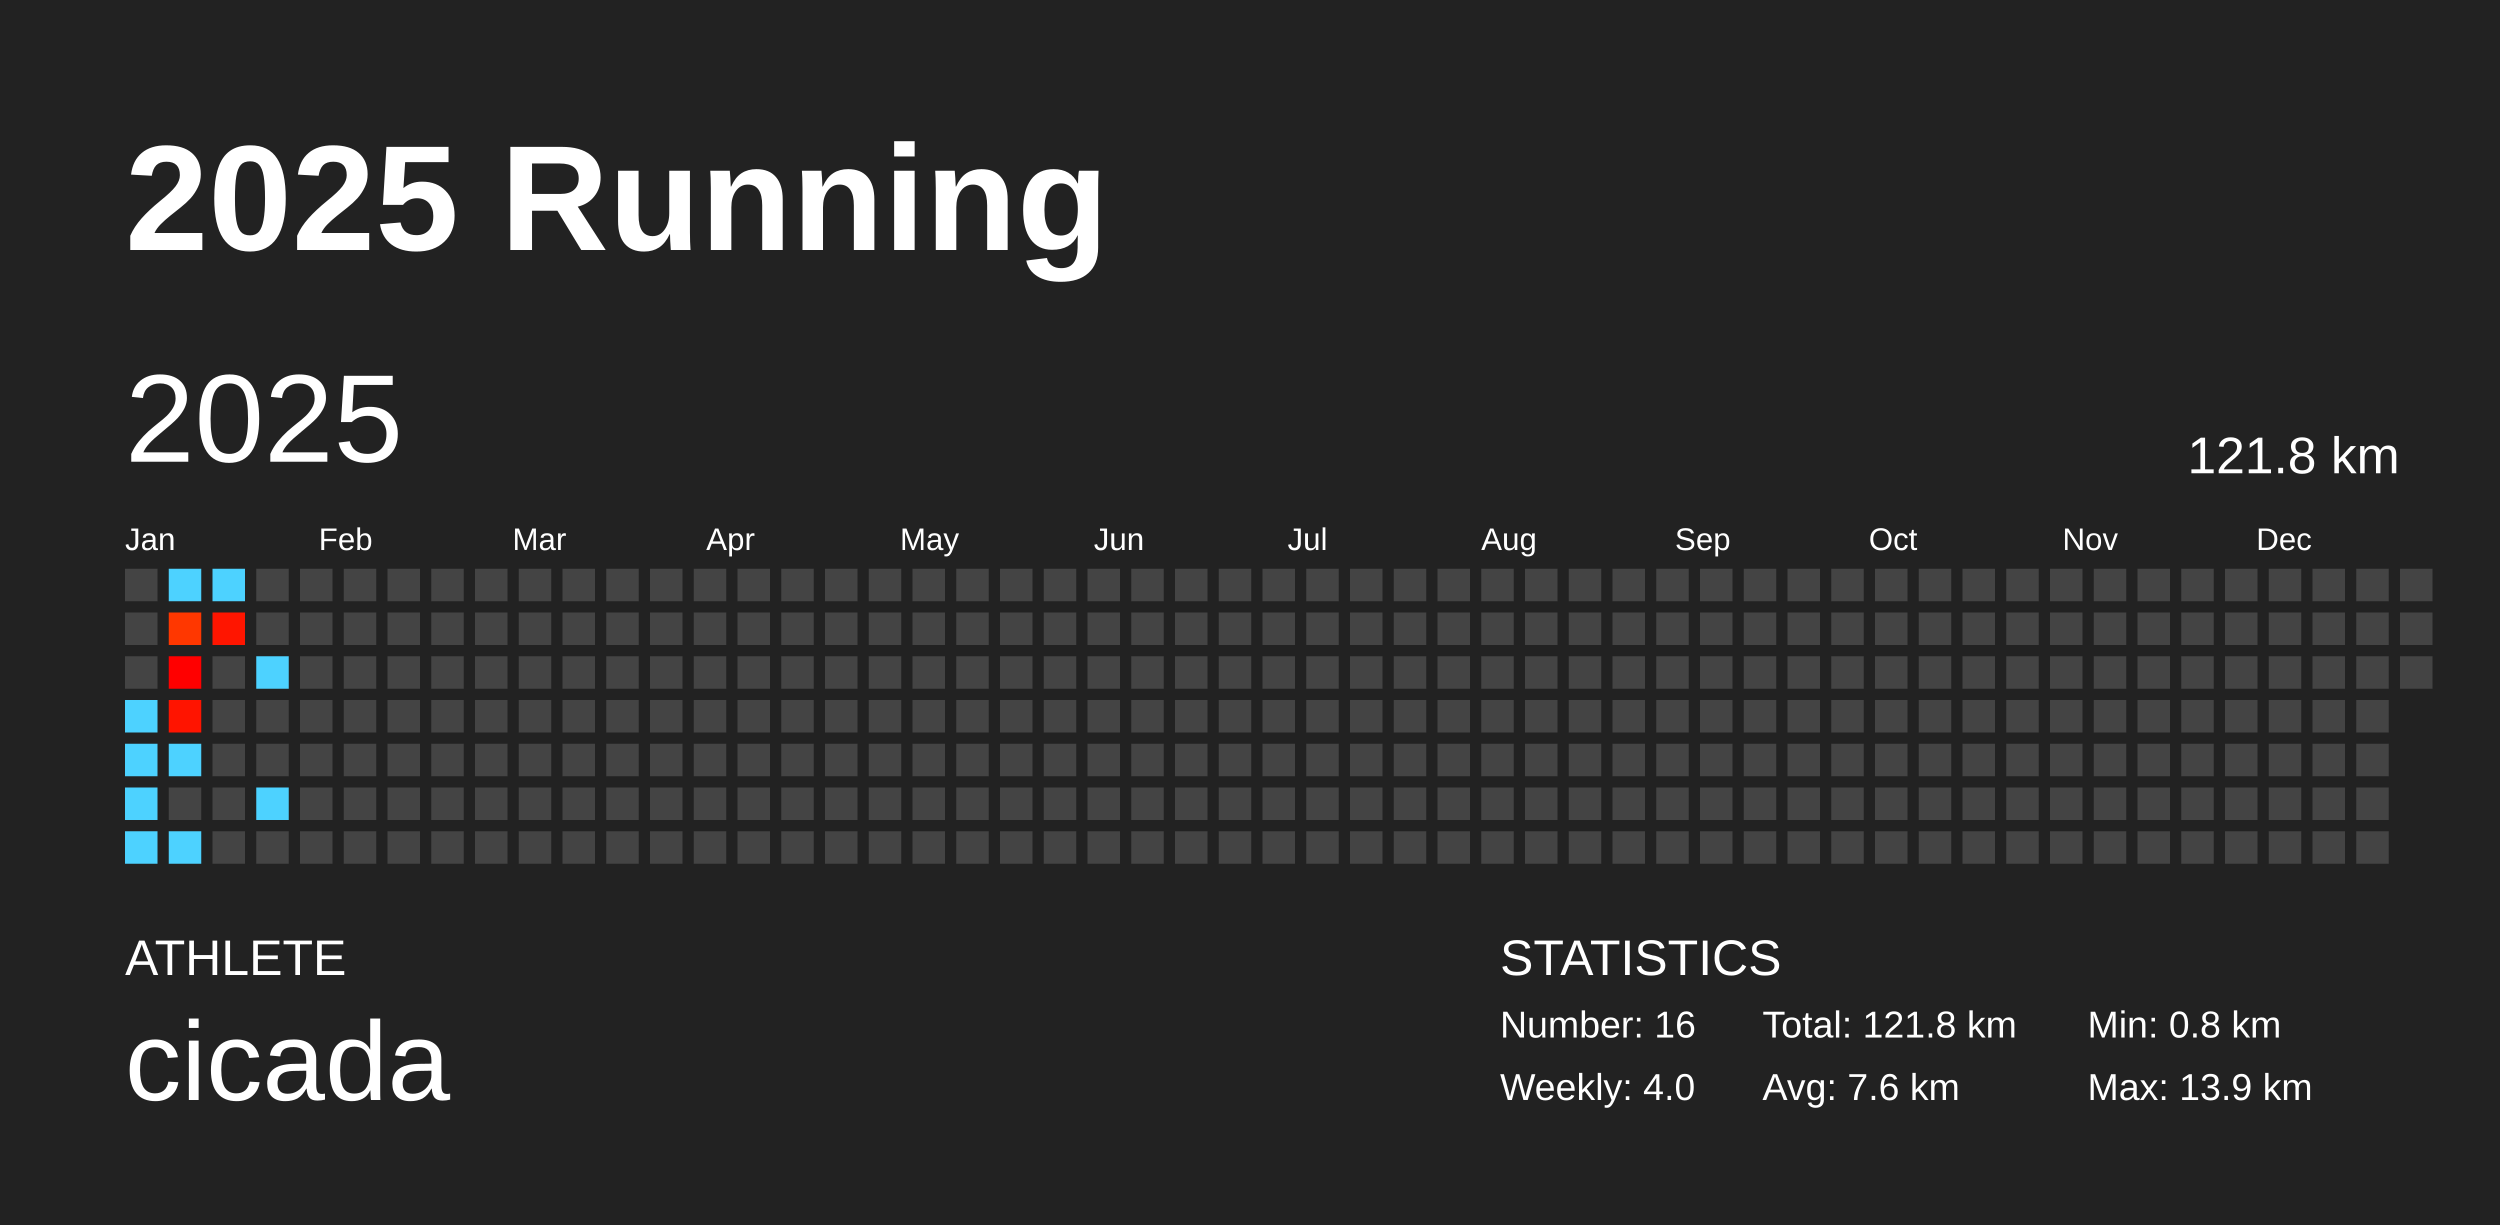
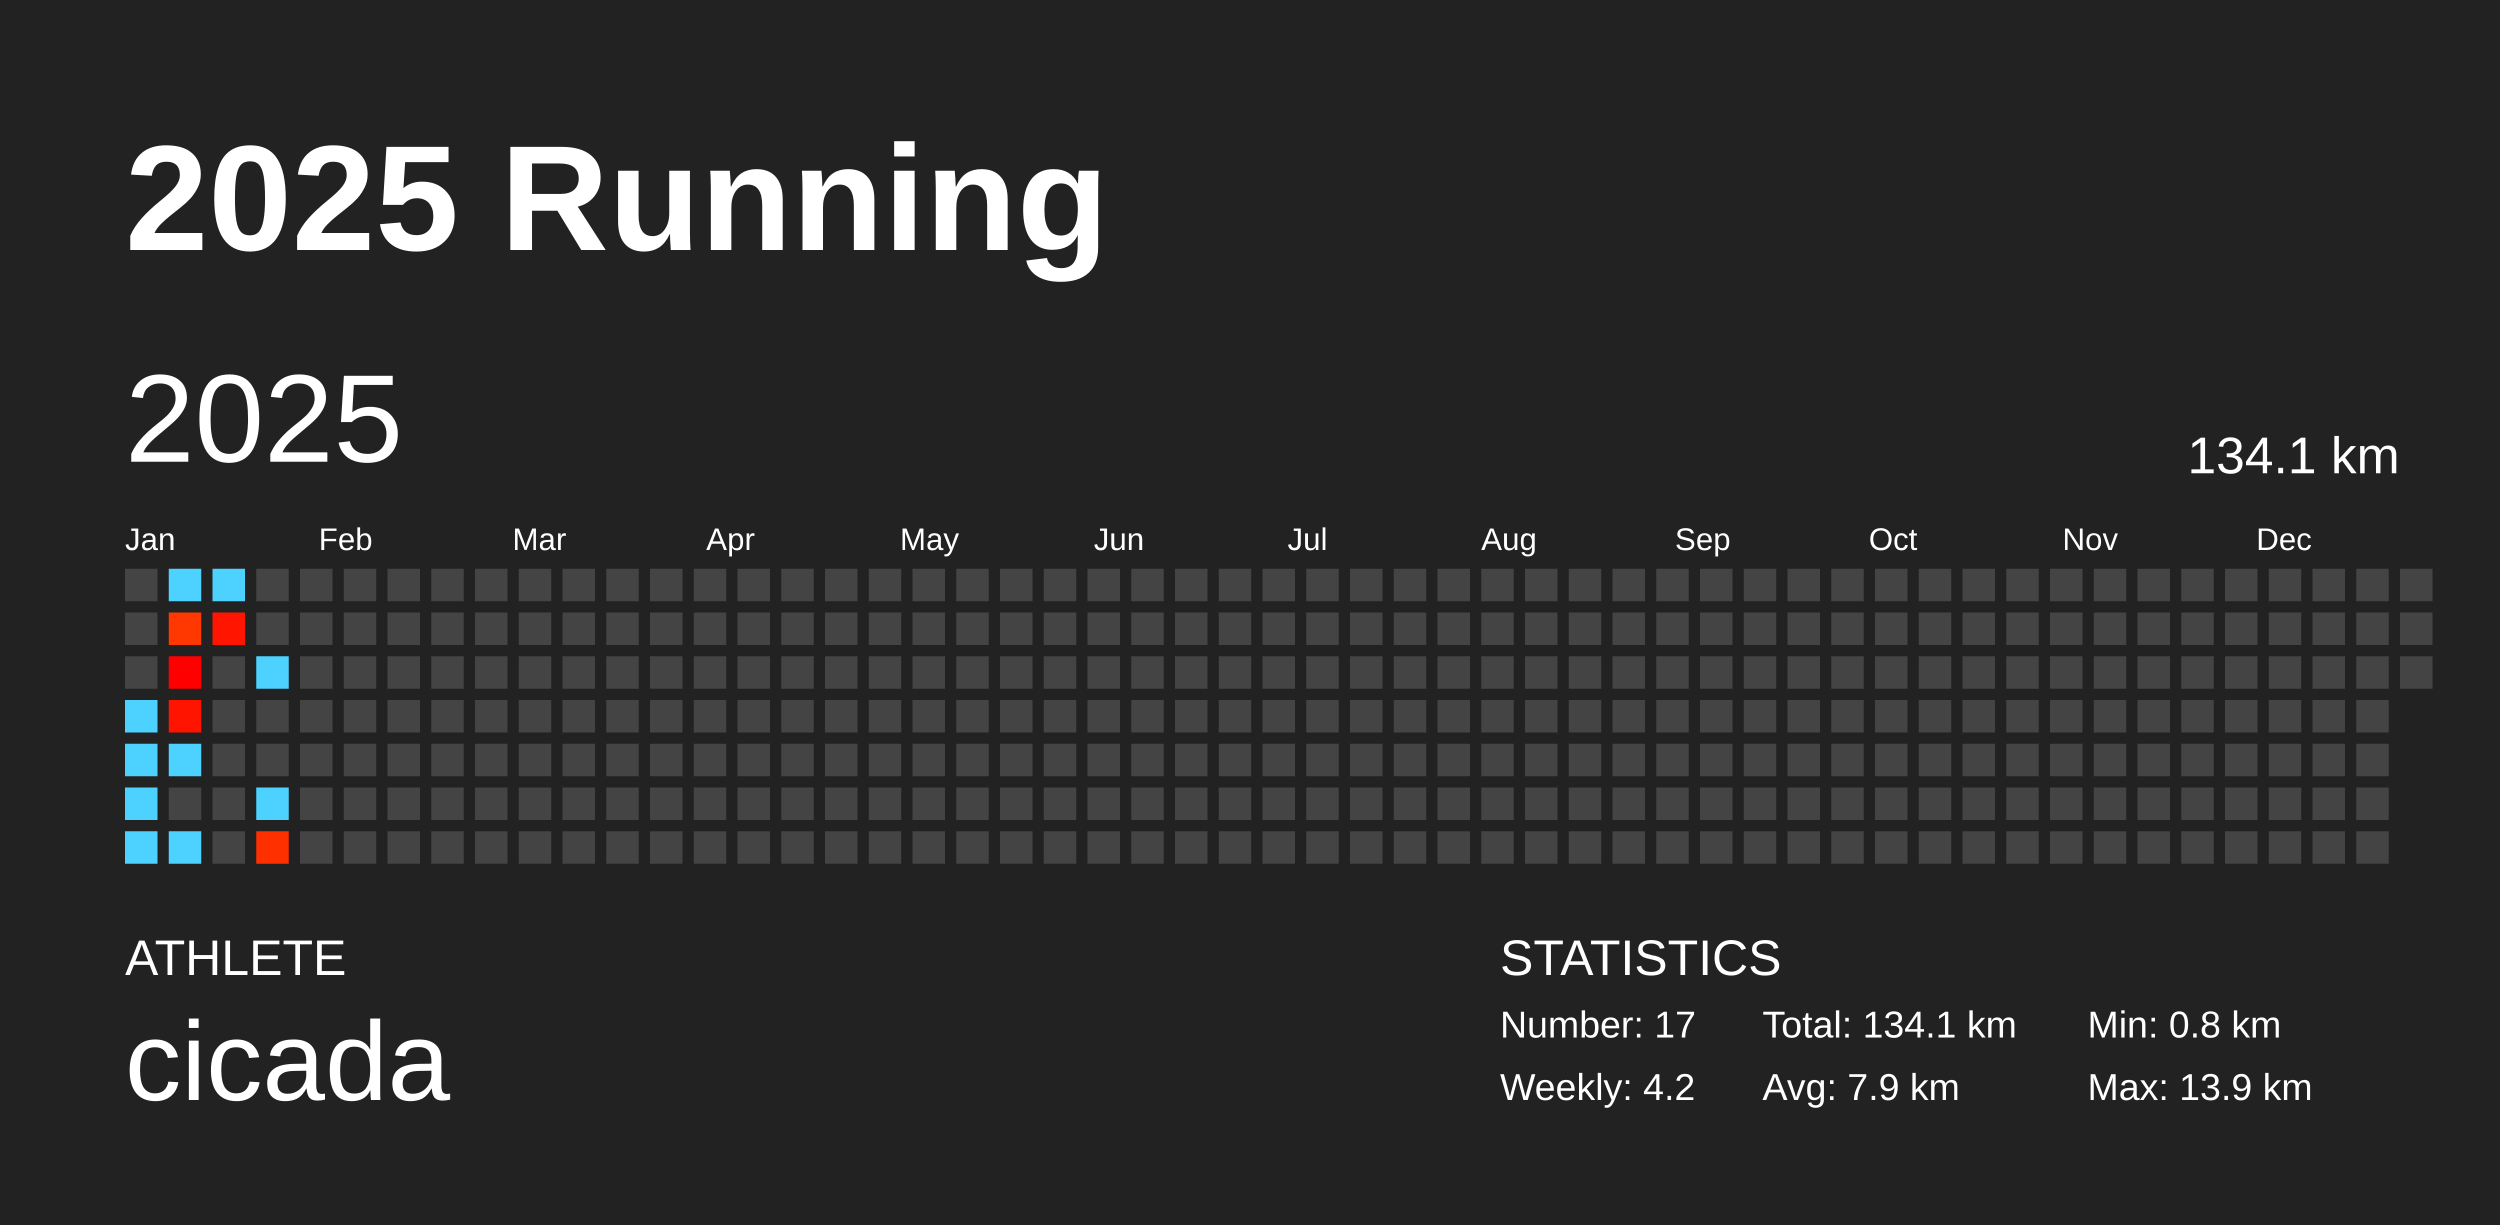
<svg xmlns="http://www.w3.org/2000/svg" baseProfile="full" height="98mm" version="1.1" viewBox="0,0,200,98" width="200mm">
  <defs />
  <rect fill="#222222" height="98" width="200" x="0" y="0" />
  <text fill="#FFFFFF" style="font-size:12px; font-family:Arial; font-weight:bold;" x="10" y="20">2025 Running</text>
  <text fill="#FFFFFF" style="font-size:4px; font-family:Arial" x="10" y="78">ATHLETE</text>
  <text fill="#FFFFFF" style="font-size:9px; font-family:Arial" x="10" y="88">cicada</text>
  <text fill="#FFFFFF" style="font-size:4px; font-family:Arial" x="120" y="78">STATISTICS</text>
-   <text fill="#FFFFFF" style="font-size:3px; font-family:Arial" x="120" y="83">Number: 16</text>
-   <text fill="#FFFFFF" style="font-size:3px; font-family:Arial" x="120" y="88">Weekly: 4.0</text>
-   <text fill="#FFFFFF" style="font-size:3px; font-family:Arial" x="141" y="83">Total: 121.8 km</text>
-   <text fill="#FFFFFF" style="font-size:3px; font-family:Arial" x="141" y="88">Avg: 7.6 km</text>
+   <text fill="#FFFFFF" style="font-size:3px; font-family:Arial" x="120" y="83">Number: 17</text>
+   <text fill="#FFFFFF" style="font-size:3px; font-family:Arial" x="120" y="88">Weekly: 4.2</text>
+   <text fill="#FFFFFF" style="font-size:3px; font-family:Arial" x="141" y="83">Total: 134.1 km</text>
+   <text fill="#FFFFFF" style="font-size:3px; font-family:Arial" x="141" y="88">Avg: 7.9 km</text>
  <text fill="#FFFFFF" style="font-size:3px; font-family:Arial" x="167" y="83">Min: 0.8 km</text>
  <text fill="#FFFFFF" style="font-size:3px; font-family:Arial" x="167" y="88">Max: 13.9 km</text>
  <text dominant-baseline="hanging" fill="#FFFFFF" style="font-size:10.0px; font-family:Arial;" x="10" y="30">2025</text>
-   <text dominant-baseline="hanging" fill="#FFFFFF" style="font-size:4.125px; font-family:Arial;" x="175" y="35">121.8 km</text>
+   <text dominant-baseline="hanging" fill="#FFFFFF" style="font-size:4.125px; font-family:Arial;" x="175" y="35">134.1 km</text>
  <text fill="#FFFFFF" style="font-size:2.5px; font-family:Arial" x="10.0" y="44">Jan</text>
  <text fill="#FFFFFF" style="font-size:2.5px; font-family:Arial" x="25.5" y="44">Feb</text>
  <text fill="#FFFFFF" style="font-size:2.5px; font-family:Arial" x="41.0" y="44">Mar</text>
  <text fill="#FFFFFF" style="font-size:2.5px; font-family:Arial" x="56.5" y="44">Apr</text>
  <text fill="#FFFFFF" style="font-size:2.5px; font-family:Arial" x="72.0" y="44">May</text>
  <text fill="#FFFFFF" style="font-size:2.5px; font-family:Arial" x="87.5" y="44">Jun</text>
  <text fill="#FFFFFF" style="font-size:2.5px; font-family:Arial" x="103.0" y="44">Jul</text>
  <text fill="#FFFFFF" style="font-size:2.5px; font-family:Arial" x="118.5" y="44">Aug</text>
  <text fill="#FFFFFF" style="font-size:2.5px; font-family:Arial" x="134.0" y="44">Sep</text>
  <text fill="#FFFFFF" style="font-size:2.5px; font-family:Arial" x="149.5" y="44">Oct</text>
  <text fill="#FFFFFF" style="font-size:2.5px; font-family:Arial" x="165.0" y="44">Nov</text>
  <text fill="#FFFFFF" style="font-size:2.5px; font-family:Arial" x="180.5" y="44">Dec</text>
  <rect fill="#444444" height="2.6" width="2.6" x="10.0" y="45.5" />
  <rect fill="#444444" height="2.6" width="2.6" x="10.0" y="49.0" />
  <rect fill="#444444" height="2.6" width="2.6" x="10.0" y="52.5" />
  <rect fill="#4dd2ff" height="2.6" width="2.6" x="10.0" y="56.0" />
  <rect fill="#4dd2ff" height="2.6" width="2.6" x="10.0" y="59.5" />
  <rect fill="#4dd2ff" height="2.6" width="2.6" x="10.0" y="63.0" />
  <rect fill="#4dd2ff" height="2.6" width="2.6" x="10.0" y="66.5" />
  <rect fill="#4dd2ff" height="2.6" width="2.6" x="13.5" y="45.5" />
  <rect fill="#ff3700" height="2.6" width="2.6" x="13.5" y="49.0" />
  <rect fill="#ff0000" height="2.6" width="2.6" x="13.5" y="52.5" />
  <rect fill="#ff1400" height="2.6" width="2.6" x="13.5" y="56.0" />
  <rect fill="#4dd2ff" height="2.6" width="2.6" x="13.5" y="59.5" />
  <rect fill="#444444" height="2.6" width="2.6" x="13.5" y="63.0" />
  <rect fill="#4dd2ff" height="2.6" width="2.6" x="13.5" y="66.5" />
  <rect fill="#4dd2ff" height="2.6" width="2.6" x="17.0" y="45.5" />
  <rect fill="#ff1500" height="2.6" width="2.6" x="17.0" y="49.0" />
  <rect fill="#444444" height="2.6" width="2.6" x="17.0" y="52.5" />
  <rect fill="#444444" height="2.6" width="2.6" x="17.0" y="56.0" />
  <rect fill="#444444" height="2.6" width="2.6" x="17.0" y="59.5" />
  <rect fill="#444444" height="2.6" width="2.6" x="17.0" y="63.0" />
  <rect fill="#444444" height="2.6" width="2.6" x="17.0" y="66.5" />
  <rect fill="#444444" height="2.6" width="2.6" x="20.5" y="45.5" />
  <rect fill="#444444" height="2.6" width="2.6" x="20.5" y="49.0" />
  <rect fill="#4dd2ff" height="2.6" width="2.6" x="20.5" y="52.5" />
  <rect fill="#444444" height="2.6" width="2.6" x="20.5" y="56.0" />
  <rect fill="#444444" height="2.6" width="2.6" x="20.5" y="59.5" />
  <rect fill="#4dd2ff" height="2.6" width="2.6" x="20.5" y="63.0" />
-   <rect fill="#444444" height="2.6" width="2.6" x="20.5" y="66.5" />
+   <rect fill="#ff3000" height="2.6" width="2.6" x="20.5" y="66.5" />
  <rect fill="#444444" height="2.6" width="2.6" x="24.0" y="45.5" />
  <rect fill="#444444" height="2.6" width="2.6" x="24.0" y="49.0" />
  <rect fill="#444444" height="2.6" width="2.6" x="24.0" y="52.5" />
  <rect fill="#444444" height="2.6" width="2.6" x="24.0" y="56.0" />
  <rect fill="#444444" height="2.6" width="2.6" x="24.0" y="59.5" />
  <rect fill="#444444" height="2.6" width="2.6" x="24.0" y="63.0" />
  <rect fill="#444444" height="2.6" width="2.6" x="24.0" y="66.5" />
  <rect fill="#444444" height="2.6" width="2.6" x="27.5" y="45.5" />
  <rect fill="#444444" height="2.6" width="2.6" x="27.5" y="49.0" />
  <rect fill="#444444" height="2.6" width="2.6" x="27.5" y="52.5" />
  <rect fill="#444444" height="2.6" width="2.6" x="27.5" y="56.0" />
  <rect fill="#444444" height="2.6" width="2.6" x="27.5" y="59.5" />
  <rect fill="#444444" height="2.6" width="2.6" x="27.5" y="63.0" />
  <rect fill="#444444" height="2.6" width="2.6" x="27.5" y="66.5" />
  <rect fill="#444444" height="2.6" width="2.6" x="31.0" y="45.5" />
  <rect fill="#444444" height="2.6" width="2.6" x="31.0" y="49.0" />
  <rect fill="#444444" height="2.6" width="2.6" x="31.0" y="52.5" />
  <rect fill="#444444" height="2.6" width="2.6" x="31.0" y="56.0" />
  <rect fill="#444444" height="2.6" width="2.6" x="31.0" y="59.5" />
  <rect fill="#444444" height="2.6" width="2.6" x="31.0" y="63.0" />
  <rect fill="#444444" height="2.6" width="2.6" x="31.0" y="66.5" />
  <rect fill="#444444" height="2.6" width="2.6" x="34.5" y="45.5" />
  <rect fill="#444444" height="2.6" width="2.6" x="34.5" y="49.0" />
  <rect fill="#444444" height="2.6" width="2.6" x="34.5" y="52.5" />
  <rect fill="#444444" height="2.6" width="2.6" x="34.5" y="56.0" />
  <rect fill="#444444" height="2.6" width="2.6" x="34.5" y="59.5" />
  <rect fill="#444444" height="2.6" width="2.6" x="34.5" y="63.0" />
  <rect fill="#444444" height="2.6" width="2.6" x="34.5" y="66.5" />
  <rect fill="#444444" height="2.6" width="2.6" x="38.0" y="45.5" />
  <rect fill="#444444" height="2.6" width="2.6" x="38.0" y="49.0" />
  <rect fill="#444444" height="2.6" width="2.6" x="38.0" y="52.5" />
  <rect fill="#444444" height="2.6" width="2.6" x="38.0" y="56.0" />
  <rect fill="#444444" height="2.6" width="2.6" x="38.0" y="59.5" />
  <rect fill="#444444" height="2.6" width="2.6" x="38.0" y="63.0" />
  <rect fill="#444444" height="2.6" width="2.6" x="38.0" y="66.5" />
  <rect fill="#444444" height="2.6" width="2.6" x="41.5" y="45.5" />
  <rect fill="#444444" height="2.6" width="2.6" x="41.5" y="49.0" />
  <rect fill="#444444" height="2.6" width="2.6" x="41.5" y="52.5" />
  <rect fill="#444444" height="2.6" width="2.6" x="41.5" y="56.0" />
  <rect fill="#444444" height="2.6" width="2.6" x="41.5" y="59.5" />
  <rect fill="#444444" height="2.6" width="2.6" x="41.5" y="63.0" />
  <rect fill="#444444" height="2.6" width="2.6" x="41.5" y="66.5" />
  <rect fill="#444444" height="2.6" width="2.6" x="45.0" y="45.5" />
  <rect fill="#444444" height="2.6" width="2.6" x="45.0" y="49.0" />
  <rect fill="#444444" height="2.6" width="2.6" x="45.0" y="52.5" />
  <rect fill="#444444" height="2.6" width="2.6" x="45.0" y="56.0" />
  <rect fill="#444444" height="2.6" width="2.6" x="45.0" y="59.5" />
  <rect fill="#444444" height="2.6" width="2.6" x="45.0" y="63.0" />
  <rect fill="#444444" height="2.6" width="2.6" x="45.0" y="66.5" />
  <rect fill="#444444" height="2.6" width="2.6" x="48.5" y="45.5" />
  <rect fill="#444444" height="2.6" width="2.6" x="48.5" y="49.0" />
  <rect fill="#444444" height="2.6" width="2.6" x="48.5" y="52.5" />
  <rect fill="#444444" height="2.6" width="2.6" x="48.5" y="56.0" />
  <rect fill="#444444" height="2.6" width="2.6" x="48.5" y="59.5" />
  <rect fill="#444444" height="2.6" width="2.6" x="48.5" y="63.0" />
  <rect fill="#444444" height="2.6" width="2.6" x="48.5" y="66.5" />
  <rect fill="#444444" height="2.6" width="2.6" x="52.0" y="45.5" />
  <rect fill="#444444" height="2.6" width="2.6" x="52.0" y="49.0" />
  <rect fill="#444444" height="2.6" width="2.6" x="52.0" y="52.5" />
  <rect fill="#444444" height="2.6" width="2.6" x="52.0" y="56.0" />
  <rect fill="#444444" height="2.6" width="2.6" x="52.0" y="59.5" />
  <rect fill="#444444" height="2.6" width="2.6" x="52.0" y="63.0" />
  <rect fill="#444444" height="2.6" width="2.6" x="52.0" y="66.5" />
  <rect fill="#444444" height="2.6" width="2.6" x="55.5" y="45.5" />
  <rect fill="#444444" height="2.6" width="2.6" x="55.5" y="49.0" />
  <rect fill="#444444" height="2.6" width="2.6" x="55.5" y="52.5" />
  <rect fill="#444444" height="2.6" width="2.6" x="55.5" y="56.0" />
  <rect fill="#444444" height="2.6" width="2.6" x="55.5" y="59.5" />
  <rect fill="#444444" height="2.6" width="2.6" x="55.5" y="63.0" />
  <rect fill="#444444" height="2.6" width="2.6" x="55.5" y="66.5" />
  <rect fill="#444444" height="2.6" width="2.6" x="59.0" y="45.5" />
  <rect fill="#444444" height="2.6" width="2.6" x="59.0" y="49.0" />
  <rect fill="#444444" height="2.6" width="2.6" x="59.0" y="52.5" />
  <rect fill="#444444" height="2.6" width="2.6" x="59.0" y="56.0" />
  <rect fill="#444444" height="2.6" width="2.6" x="59.0" y="59.5" />
  <rect fill="#444444" height="2.6" width="2.6" x="59.0" y="63.0" />
  <rect fill="#444444" height="2.6" width="2.6" x="59.0" y="66.5" />
  <rect fill="#444444" height="2.6" width="2.6" x="62.5" y="45.5" />
  <rect fill="#444444" height="2.6" width="2.6" x="62.5" y="49.0" />
  <rect fill="#444444" height="2.6" width="2.6" x="62.5" y="52.5" />
  <rect fill="#444444" height="2.6" width="2.6" x="62.5" y="56.0" />
  <rect fill="#444444" height="2.6" width="2.6" x="62.5" y="59.5" />
  <rect fill="#444444" height="2.6" width="2.6" x="62.5" y="63.0" />
  <rect fill="#444444" height="2.6" width="2.6" x="62.5" y="66.5" />
  <rect fill="#444444" height="2.6" width="2.6" x="66.0" y="45.5" />
  <rect fill="#444444" height="2.6" width="2.6" x="66.0" y="49.0" />
  <rect fill="#444444" height="2.6" width="2.6" x="66.0" y="52.5" />
  <rect fill="#444444" height="2.6" width="2.6" x="66.0" y="56.0" />
  <rect fill="#444444" height="2.6" width="2.6" x="66.0" y="59.5" />
  <rect fill="#444444" height="2.6" width="2.6" x="66.0" y="63.0" />
  <rect fill="#444444" height="2.6" width="2.6" x="66.0" y="66.5" />
  <rect fill="#444444" height="2.6" width="2.6" x="69.5" y="45.5" />
  <rect fill="#444444" height="2.6" width="2.6" x="69.5" y="49.0" />
  <rect fill="#444444" height="2.6" width="2.6" x="69.5" y="52.5" />
  <rect fill="#444444" height="2.6" width="2.6" x="69.5" y="56.0" />
  <rect fill="#444444" height="2.6" width="2.6" x="69.5" y="59.5" />
  <rect fill="#444444" height="2.6" width="2.6" x="69.5" y="63.0" />
  <rect fill="#444444" height="2.6" width="2.6" x="69.5" y="66.5" />
  <rect fill="#444444" height="2.6" width="2.6" x="73.0" y="45.5" />
  <rect fill="#444444" height="2.6" width="2.6" x="73.0" y="49.0" />
  <rect fill="#444444" height="2.6" width="2.6" x="73.0" y="52.5" />
  <rect fill="#444444" height="2.6" width="2.6" x="73.0" y="56.0" />
  <rect fill="#444444" height="2.6" width="2.6" x="73.0" y="59.5" />
  <rect fill="#444444" height="2.6" width="2.6" x="73.0" y="63.0" />
  <rect fill="#444444" height="2.6" width="2.6" x="73.0" y="66.5" />
  <rect fill="#444444" height="2.6" width="2.6" x="76.5" y="45.5" />
  <rect fill="#444444" height="2.6" width="2.6" x="76.5" y="49.0" />
  <rect fill="#444444" height="2.6" width="2.6" x="76.5" y="52.5" />
  <rect fill="#444444" height="2.6" width="2.6" x="76.5" y="56.0" />
  <rect fill="#444444" height="2.6" width="2.6" x="76.5" y="59.5" />
  <rect fill="#444444" height="2.6" width="2.6" x="76.5" y="63.0" />
  <rect fill="#444444" height="2.6" width="2.6" x="76.5" y="66.5" />
  <rect fill="#444444" height="2.6" width="2.6" x="80.0" y="45.5" />
  <rect fill="#444444" height="2.6" width="2.6" x="80.0" y="49.0" />
  <rect fill="#444444" height="2.6" width="2.6" x="80.0" y="52.5" />
  <rect fill="#444444" height="2.6" width="2.6" x="80.0" y="56.0" />
  <rect fill="#444444" height="2.6" width="2.6" x="80.0" y="59.5" />
  <rect fill="#444444" height="2.6" width="2.6" x="80.0" y="63.0" />
  <rect fill="#444444" height="2.6" width="2.6" x="80.0" y="66.5" />
  <rect fill="#444444" height="2.6" width="2.6" x="83.5" y="45.5" />
  <rect fill="#444444" height="2.6" width="2.6" x="83.5" y="49.0" />
  <rect fill="#444444" height="2.6" width="2.6" x="83.5" y="52.5" />
  <rect fill="#444444" height="2.6" width="2.6" x="83.5" y="56.0" />
  <rect fill="#444444" height="2.6" width="2.6" x="83.5" y="59.5" />
  <rect fill="#444444" height="2.6" width="2.6" x="83.5" y="63.0" />
  <rect fill="#444444" height="2.6" width="2.6" x="83.5" y="66.5" />
  <rect fill="#444444" height="2.6" width="2.6" x="87.0" y="45.5" />
  <rect fill="#444444" height="2.6" width="2.6" x="87.0" y="49.0" />
  <rect fill="#444444" height="2.6" width="2.6" x="87.0" y="52.5" />
  <rect fill="#444444" height="2.6" width="2.6" x="87.0" y="56.0" />
  <rect fill="#444444" height="2.6" width="2.6" x="87.0" y="59.5" />
  <rect fill="#444444" height="2.6" width="2.6" x="87.0" y="63.0" />
  <rect fill="#444444" height="2.6" width="2.6" x="87.0" y="66.5" />
  <rect fill="#444444" height="2.6" width="2.6" x="90.5" y="45.5" />
  <rect fill="#444444" height="2.6" width="2.6" x="90.5" y="49.0" />
  <rect fill="#444444" height="2.6" width="2.6" x="90.5" y="52.5" />
  <rect fill="#444444" height="2.6" width="2.6" x="90.5" y="56.0" />
  <rect fill="#444444" height="2.6" width="2.6" x="90.5" y="59.5" />
  <rect fill="#444444" height="2.6" width="2.6" x="90.5" y="63.0" />
  <rect fill="#444444" height="2.6" width="2.6" x="90.5" y="66.5" />
  <rect fill="#444444" height="2.6" width="2.6" x="94.0" y="45.5" />
  <rect fill="#444444" height="2.6" width="2.6" x="94.0" y="49.0" />
  <rect fill="#444444" height="2.6" width="2.6" x="94.0" y="52.5" />
  <rect fill="#444444" height="2.6" width="2.6" x="94.0" y="56.0" />
  <rect fill="#444444" height="2.6" width="2.6" x="94.0" y="59.5" />
  <rect fill="#444444" height="2.6" width="2.6" x="94.0" y="63.0" />
  <rect fill="#444444" height="2.6" width="2.6" x="94.0" y="66.5" />
  <rect fill="#444444" height="2.6" width="2.6" x="97.5" y="45.5" />
  <rect fill="#444444" height="2.6" width="2.6" x="97.5" y="49.0" />
  <rect fill="#444444" height="2.6" width="2.6" x="97.5" y="52.5" />
  <rect fill="#444444" height="2.6" width="2.6" x="97.5" y="56.0" />
  <rect fill="#444444" height="2.6" width="2.6" x="97.5" y="59.5" />
  <rect fill="#444444" height="2.6" width="2.6" x="97.5" y="63.0" />
  <rect fill="#444444" height="2.6" width="2.6" x="97.5" y="66.5" />
  <rect fill="#444444" height="2.6" width="2.6" x="101.0" y="45.5" />
  <rect fill="#444444" height="2.6" width="2.6" x="101.0" y="49.0" />
  <rect fill="#444444" height="2.6" width="2.6" x="101.0" y="52.5" />
  <rect fill="#444444" height="2.6" width="2.6" x="101.0" y="56.0" />
  <rect fill="#444444" height="2.6" width="2.6" x="101.0" y="59.5" />
  <rect fill="#444444" height="2.6" width="2.6" x="101.0" y="63.0" />
  <rect fill="#444444" height="2.6" width="2.6" x="101.0" y="66.5" />
  <rect fill="#444444" height="2.6" width="2.6" x="104.5" y="45.5" />
  <rect fill="#444444" height="2.6" width="2.6" x="104.5" y="49.0" />
  <rect fill="#444444" height="2.6" width="2.6" x="104.5" y="52.5" />
  <rect fill="#444444" height="2.6" width="2.6" x="104.5" y="56.0" />
  <rect fill="#444444" height="2.6" width="2.6" x="104.5" y="59.5" />
  <rect fill="#444444" height="2.6" width="2.6" x="104.5" y="63.0" />
  <rect fill="#444444" height="2.6" width="2.6" x="104.5" y="66.5" />
  <rect fill="#444444" height="2.6" width="2.6" x="108.0" y="45.5" />
  <rect fill="#444444" height="2.6" width="2.6" x="108.0" y="49.0" />
  <rect fill="#444444" height="2.6" width="2.6" x="108.0" y="52.5" />
  <rect fill="#444444" height="2.6" width="2.6" x="108.0" y="56.0" />
  <rect fill="#444444" height="2.6" width="2.6" x="108.0" y="59.5" />
  <rect fill="#444444" height="2.6" width="2.6" x="108.0" y="63.0" />
  <rect fill="#444444" height="2.6" width="2.6" x="108.0" y="66.5" />
  <rect fill="#444444" height="2.6" width="2.6" x="111.5" y="45.5" />
  <rect fill="#444444" height="2.6" width="2.6" x="111.5" y="49.0" />
  <rect fill="#444444" height="2.6" width="2.6" x="111.5" y="52.5" />
  <rect fill="#444444" height="2.6" width="2.6" x="111.5" y="56.0" />
  <rect fill="#444444" height="2.6" width="2.6" x="111.5" y="59.5" />
  <rect fill="#444444" height="2.6" width="2.6" x="111.5" y="63.0" />
  <rect fill="#444444" height="2.6" width="2.6" x="111.5" y="66.5" />
  <rect fill="#444444" height="2.6" width="2.6" x="115.0" y="45.5" />
  <rect fill="#444444" height="2.6" width="2.6" x="115.0" y="49.0" />
  <rect fill="#444444" height="2.6" width="2.6" x="115.0" y="52.5" />
  <rect fill="#444444" height="2.6" width="2.6" x="115.0" y="56.0" />
  <rect fill="#444444" height="2.6" width="2.6" x="115.0" y="59.5" />
  <rect fill="#444444" height="2.6" width="2.6" x="115.0" y="63.0" />
  <rect fill="#444444" height="2.6" width="2.6" x="115.0" y="66.5" />
  <rect fill="#444444" height="2.6" width="2.6" x="118.5" y="45.5" />
  <rect fill="#444444" height="2.6" width="2.6" x="118.5" y="49.0" />
  <rect fill="#444444" height="2.6" width="2.6" x="118.5" y="52.5" />
  <rect fill="#444444" height="2.6" width="2.6" x="118.5" y="56.0" />
  <rect fill="#444444" height="2.6" width="2.6" x="118.5" y="59.5" />
  <rect fill="#444444" height="2.6" width="2.6" x="118.5" y="63.0" />
  <rect fill="#444444" height="2.6" width="2.6" x="118.5" y="66.5" />
  <rect fill="#444444" height="2.6" width="2.6" x="122.0" y="45.5" />
  <rect fill="#444444" height="2.6" width="2.6" x="122.0" y="49.0" />
  <rect fill="#444444" height="2.6" width="2.6" x="122.0" y="52.5" />
  <rect fill="#444444" height="2.6" width="2.6" x="122.0" y="56.0" />
  <rect fill="#444444" height="2.6" width="2.6" x="122.0" y="59.5" />
  <rect fill="#444444" height="2.6" width="2.6" x="122.0" y="63.0" />
  <rect fill="#444444" height="2.6" width="2.6" x="122.0" y="66.5" />
  <rect fill="#444444" height="2.6" width="2.6" x="125.5" y="45.5" />
  <rect fill="#444444" height="2.6" width="2.6" x="125.5" y="49.0" />
  <rect fill="#444444" height="2.6" width="2.6" x="125.5" y="52.5" />
  <rect fill="#444444" height="2.6" width="2.6" x="125.5" y="56.0" />
  <rect fill="#444444" height="2.6" width="2.6" x="125.5" y="59.5" />
  <rect fill="#444444" height="2.6" width="2.6" x="125.5" y="63.0" />
  <rect fill="#444444" height="2.6" width="2.6" x="125.5" y="66.5" />
  <rect fill="#444444" height="2.6" width="2.6" x="129.0" y="45.5" />
  <rect fill="#444444" height="2.6" width="2.6" x="129.0" y="49.0" />
  <rect fill="#444444" height="2.6" width="2.6" x="129.0" y="52.5" />
  <rect fill="#444444" height="2.6" width="2.6" x="129.0" y="56.0" />
  <rect fill="#444444" height="2.6" width="2.6" x="129.0" y="59.5" />
  <rect fill="#444444" height="2.6" width="2.6" x="129.0" y="63.0" />
  <rect fill="#444444" height="2.6" width="2.6" x="129.0" y="66.5" />
  <rect fill="#444444" height="2.6" width="2.6" x="132.5" y="45.5" />
  <rect fill="#444444" height="2.6" width="2.6" x="132.5" y="49.0" />
  <rect fill="#444444" height="2.6" width="2.6" x="132.5" y="52.5" />
  <rect fill="#444444" height="2.6" width="2.6" x="132.5" y="56.0" />
  <rect fill="#444444" height="2.6" width="2.6" x="132.5" y="59.5" />
  <rect fill="#444444" height="2.6" width="2.6" x="132.5" y="63.0" />
  <rect fill="#444444" height="2.6" width="2.6" x="132.5" y="66.5" />
  <rect fill="#444444" height="2.6" width="2.6" x="136.0" y="45.5" />
  <rect fill="#444444" height="2.6" width="2.6" x="136.0" y="49.0" />
  <rect fill="#444444" height="2.6" width="2.6" x="136.0" y="52.5" />
  <rect fill="#444444" height="2.6" width="2.6" x="136.0" y="56.0" />
  <rect fill="#444444" height="2.6" width="2.6" x="136.0" y="59.5" />
  <rect fill="#444444" height="2.6" width="2.6" x="136.0" y="63.0" />
  <rect fill="#444444" height="2.6" width="2.6" x="136.0" y="66.5" />
  <rect fill="#444444" height="2.6" width="2.6" x="139.5" y="45.5" />
  <rect fill="#444444" height="2.6" width="2.6" x="139.5" y="49.0" />
  <rect fill="#444444" height="2.6" width="2.6" x="139.5" y="52.5" />
  <rect fill="#444444" height="2.6" width="2.6" x="139.5" y="56.0" />
  <rect fill="#444444" height="2.6" width="2.6" x="139.5" y="59.5" />
  <rect fill="#444444" height="2.6" width="2.6" x="139.5" y="63.0" />
  <rect fill="#444444" height="2.6" width="2.6" x="139.5" y="66.5" />
  <rect fill="#444444" height="2.6" width="2.6" x="143.0" y="45.5" />
  <rect fill="#444444" height="2.6" width="2.6" x="143.0" y="49.0" />
  <rect fill="#444444" height="2.6" width="2.6" x="143.0" y="52.5" />
  <rect fill="#444444" height="2.6" width="2.6" x="143.0" y="56.0" />
  <rect fill="#444444" height="2.6" width="2.6" x="143.0" y="59.5" />
  <rect fill="#444444" height="2.6" width="2.6" x="143.0" y="63.0" />
  <rect fill="#444444" height="2.6" width="2.6" x="143.0" y="66.5" />
  <rect fill="#444444" height="2.6" width="2.6" x="146.5" y="45.5" />
  <rect fill="#444444" height="2.6" width="2.6" x="146.5" y="49.0" />
  <rect fill="#444444" height="2.6" width="2.6" x="146.5" y="52.5" />
  <rect fill="#444444" height="2.6" width="2.6" x="146.5" y="56.0" />
  <rect fill="#444444" height="2.6" width="2.6" x="146.5" y="59.5" />
  <rect fill="#444444" height="2.6" width="2.6" x="146.5" y="63.0" />
  <rect fill="#444444" height="2.6" width="2.6" x="146.5" y="66.5" />
  <rect fill="#444444" height="2.6" width="2.6" x="150.0" y="45.5" />
  <rect fill="#444444" height="2.6" width="2.6" x="150.0" y="49.0" />
  <rect fill="#444444" height="2.6" width="2.6" x="150.0" y="52.5" />
  <rect fill="#444444" height="2.6" width="2.6" x="150.0" y="56.0" />
  <rect fill="#444444" height="2.6" width="2.6" x="150.0" y="59.5" />
  <rect fill="#444444" height="2.6" width="2.6" x="150.0" y="63.0" />
  <rect fill="#444444" height="2.6" width="2.6" x="150.0" y="66.5" />
  <rect fill="#444444" height="2.6" width="2.6" x="153.5" y="45.5" />
  <rect fill="#444444" height="2.6" width="2.6" x="153.5" y="49.0" />
  <rect fill="#444444" height="2.6" width="2.6" x="153.5" y="52.5" />
  <rect fill="#444444" height="2.6" width="2.6" x="153.5" y="56.0" />
  <rect fill="#444444" height="2.6" width="2.6" x="153.5" y="59.5" />
  <rect fill="#444444" height="2.6" width="2.6" x="153.5" y="63.0" />
  <rect fill="#444444" height="2.6" width="2.6" x="153.5" y="66.5" />
  <rect fill="#444444" height="2.6" width="2.6" x="157.0" y="45.5" />
  <rect fill="#444444" height="2.6" width="2.6" x="157.0" y="49.0" />
  <rect fill="#444444" height="2.6" width="2.6" x="157.0" y="52.5" />
  <rect fill="#444444" height="2.6" width="2.6" x="157.0" y="56.0" />
  <rect fill="#444444" height="2.6" width="2.6" x="157.0" y="59.5" />
  <rect fill="#444444" height="2.6" width="2.6" x="157.0" y="63.0" />
  <rect fill="#444444" height="2.6" width="2.6" x="157.0" y="66.5" />
  <rect fill="#444444" height="2.6" width="2.6" x="160.5" y="45.5" />
  <rect fill="#444444" height="2.6" width="2.6" x="160.5" y="49.0" />
  <rect fill="#444444" height="2.6" width="2.6" x="160.5" y="52.5" />
  <rect fill="#444444" height="2.6" width="2.6" x="160.5" y="56.0" />
  <rect fill="#444444" height="2.6" width="2.6" x="160.5" y="59.5" />
  <rect fill="#444444" height="2.6" width="2.6" x="160.5" y="63.0" />
  <rect fill="#444444" height="2.6" width="2.6" x="160.5" y="66.5" />
  <rect fill="#444444" height="2.6" width="2.6" x="164.0" y="45.5" />
  <rect fill="#444444" height="2.6" width="2.6" x="164.0" y="49.0" />
  <rect fill="#444444" height="2.6" width="2.6" x="164.0" y="52.5" />
  <rect fill="#444444" height="2.6" width="2.6" x="164.0" y="56.0" />
  <rect fill="#444444" height="2.6" width="2.6" x="164.0" y="59.5" />
  <rect fill="#444444" height="2.6" width="2.6" x="164.0" y="63.0" />
  <rect fill="#444444" height="2.6" width="2.6" x="164.0" y="66.5" />
  <rect fill="#444444" height="2.6" width="2.6" x="167.5" y="45.5" />
  <rect fill="#444444" height="2.6" width="2.6" x="167.5" y="49.0" />
  <rect fill="#444444" height="2.6" width="2.6" x="167.5" y="52.5" />
  <rect fill="#444444" height="2.6" width="2.6" x="167.5" y="56.0" />
  <rect fill="#444444" height="2.6" width="2.6" x="167.5" y="59.5" />
  <rect fill="#444444" height="2.6" width="2.6" x="167.5" y="63.0" />
  <rect fill="#444444" height="2.6" width="2.6" x="167.5" y="66.5" />
  <rect fill="#444444" height="2.6" width="2.6" x="171.0" y="45.5" />
  <rect fill="#444444" height="2.6" width="2.6" x="171.0" y="49.0" />
  <rect fill="#444444" height="2.6" width="2.6" x="171.0" y="52.5" />
  <rect fill="#444444" height="2.6" width="2.6" x="171.0" y="56.0" />
  <rect fill="#444444" height="2.6" width="2.6" x="171.0" y="59.5" />
  <rect fill="#444444" height="2.6" width="2.6" x="171.0" y="63.0" />
  <rect fill="#444444" height="2.6" width="2.6" x="171.0" y="66.5" />
  <rect fill="#444444" height="2.6" width="2.6" x="174.5" y="45.5" />
  <rect fill="#444444" height="2.6" width="2.6" x="174.5" y="49.0" />
  <rect fill="#444444" height="2.6" width="2.6" x="174.5" y="52.5" />
  <rect fill="#444444" height="2.6" width="2.6" x="174.5" y="56.0" />
  <rect fill="#444444" height="2.6" width="2.6" x="174.5" y="59.5" />
  <rect fill="#444444" height="2.6" width="2.6" x="174.5" y="63.0" />
  <rect fill="#444444" height="2.6" width="2.6" x="174.5" y="66.5" />
  <rect fill="#444444" height="2.6" width="2.6" x="178.0" y="45.5" />
  <rect fill="#444444" height="2.6" width="2.6" x="178.0" y="49.0" />
  <rect fill="#444444" height="2.6" width="2.6" x="178.0" y="52.5" />
  <rect fill="#444444" height="2.6" width="2.6" x="178.0" y="56.0" />
  <rect fill="#444444" height="2.6" width="2.6" x="178.0" y="59.5" />
  <rect fill="#444444" height="2.6" width="2.6" x="178.0" y="63.0" />
  <rect fill="#444444" height="2.6" width="2.6" x="178.0" y="66.5" />
  <rect fill="#444444" height="2.6" width="2.6" x="181.5" y="45.5" />
  <rect fill="#444444" height="2.6" width="2.6" x="181.5" y="49.0" />
  <rect fill="#444444" height="2.6" width="2.6" x="181.5" y="52.5" />
  <rect fill="#444444" height="2.6" width="2.6" x="181.5" y="56.0" />
  <rect fill="#444444" height="2.6" width="2.6" x="181.5" y="59.5" />
  <rect fill="#444444" height="2.6" width="2.6" x="181.5" y="63.0" />
  <rect fill="#444444" height="2.6" width="2.6" x="181.5" y="66.5" />
  <rect fill="#444444" height="2.6" width="2.6" x="185.0" y="45.5" />
  <rect fill="#444444" height="2.6" width="2.6" x="185.0" y="49.0" />
  <rect fill="#444444" height="2.6" width="2.6" x="185.0" y="52.5" />
  <rect fill="#444444" height="2.6" width="2.6" x="185.0" y="56.0" />
  <rect fill="#444444" height="2.6" width="2.6" x="185.0" y="59.5" />
  <rect fill="#444444" height="2.6" width="2.6" x="185.0" y="63.0" />
  <rect fill="#444444" height="2.6" width="2.6" x="185.0" y="66.5" />
  <rect fill="#444444" height="2.6" width="2.6" x="188.5" y="45.5" />
  <rect fill="#444444" height="2.6" width="2.6" x="188.5" y="49.0" />
  <rect fill="#444444" height="2.6" width="2.6" x="188.5" y="52.5" />
  <rect fill="#444444" height="2.6" width="2.6" x="188.5" y="56.0" />
  <rect fill="#444444" height="2.6" width="2.6" x="188.5" y="59.5" />
  <rect fill="#444444" height="2.6" width="2.6" x="188.5" y="63.0" />
  <rect fill="#444444" height="2.6" width="2.6" x="188.5" y="66.5" />
  <rect fill="#444444" height="2.6" width="2.6" x="192.0" y="45.5" />
  <rect fill="#444444" height="2.6" width="2.6" x="192.0" y="49.0" />
  <rect fill="#444444" height="2.6" width="2.6" x="192.0" y="52.5" />
</svg>
